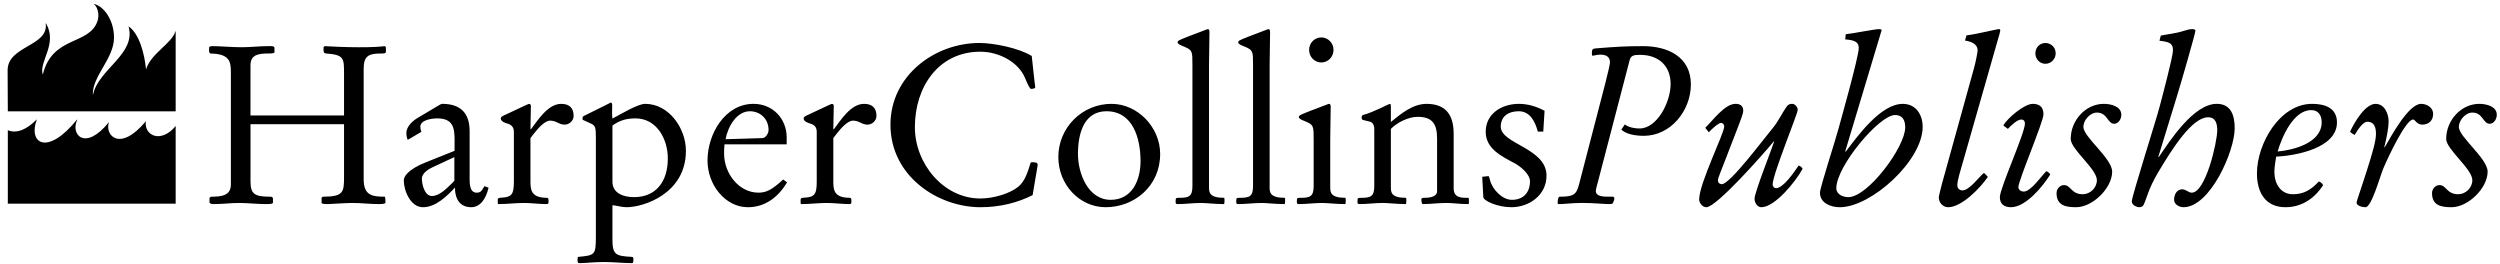
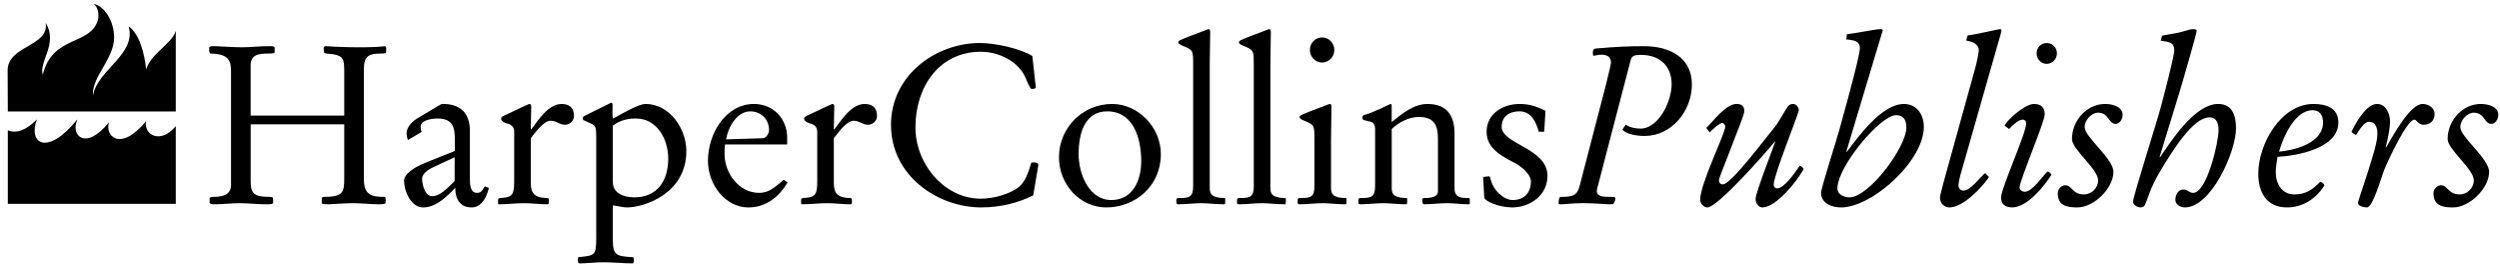
- <svg xmlns="http://www.w3.org/2000/svg" width="218" height="23" viewBox="0 0 218 23">
-   <path d="M8.19.362V.343c.923.213 1.752 1.49 1.752 2.922 0 1.857-1.903 3.367-1.847 4.992h.018c.453-2.225 3.792-3.54 3.095-5.959.942.637 1.395 2.4 1.526 3.753.416-1.393 2.263-2.263 2.566-3.327h.018V9.71H.682L.664 6.13c0-2.15 3.602-2.09 3.32-4.083l.019-.022c1.055 1.782-.603 3.31-.284 4.453h.02c.848-3.405 4.053-2.498 4.772-4.663C8.7 1.213 8.47.556 8.19.362M3.21 10.406c-.85.872-1.736 1.277-2.528.948v6.407h14.636v-6.774c-1.245 1.53-2.753.871-2.603-.387v-.021c-2.281 2.73-3.584 1.201-3.223.1v-.02c-2.076 2.571-3.377 1.064-2.755-.213l-.019-.021c-2.62 3.232-4.281 2.052-3.508 0v-.019zm16.922-4.141c0-.917-.134-1.58-1.806-1.599l-.095-.156v-.332c0-.135.17-.156.323-.156.57 0 1.69.097 2.529.097.76 0 1.52-.097 2.358-.097.397 0 .494 0 .494.215v.313c0 .097-.229.116-.533.116-.781 0-1.56.06-1.56 1.014v4.389H30V6.422c0-1.346 0-1.64-1.54-1.756-.208-.019-.247-.078-.247-.313V4.12l.095-.097c.628.04 1.826.097 3.004.097 1.217 0 1.711-.038 2.263-.097l.076.118v.37c0 .156-.17.156-.457.156-.988 0-1.482.175-1.482 1.308v9.656c0 1.405.74 1.521 1.826 1.521.074 0 .074.294.074.507 0 .078-.074.137-.589.137-.76 0-1.52-.097-2.281-.097-.702 0-1.883.097-2.111.097-.494 0-.589-.04-.589-.116v-.43l.095-.098c1.826 0 1.863-.389 1.863-1.753v-4.566h-8.156v4.935c0 1.111.286 1.384 1.693 1.384.207 0 .265.04.265.216v.291c0 .119-.19.137-.607.137-.78 0-1.561-.097-2.34-.097-.722 0-1.464.097-2.187.097-.133 0-.304 0-.4-.116v-.43l.135-.098c.894 0 1.73-.078 1.73-1.071V6.265zm19.508 5.951c0-1.073-.135-1.893-1.522-1.893-.513 0-1.465.156-1.465.722 0 .138.04.332.095.448l-1.196.704a1.655 1.655 0 0 1-.116-.585c0-.626.61-1.114 1.01-1.346l1.71-1.017c.23-.135.324-.194.4-.194 1.578 0 2.395.782 2.395 2.381v4.135c0 .41 0 1.23.607 1.23.363 0 .44-.156.686-.566l.36.137c-.226.936-.701 1.697-1.519 1.697-1.293 0-1.427-1.23-1.406-1.716-.723.758-1.675 1.716-2.797 1.716-1.101 0-1.672-1.465-1.672-2.341 0-.332.36-.955 1.938-1.58l2.491-.996v-.936zm-.02 1.483l-1.881.877c-.268.119-.952.488-.952.995 0 .529.248 1.521.876 1.521.665 0 1.311-.682 1.787-1.149l.17-.177v-2.067zm6.636 2.028c0 .78 0 1.521 1.445 1.521.114 0 .132.1.132.275 0 .176 0 .273-.152.273-.666 0-1.33-.097-1.996-.097-.723 0-1.482.097-2.205.097-.076 0-.076-.04-.076-.157v-.175c0-.194.037-.216.418-.235.836-.056.988-.35.988-1.405v-4.331c0-.37-.17-.604-.57-.72-.077-.02-.57-.157-.57-.43 0-.118.057-.177.265-.274l1.409-.661c.418-.197.74-.351.799-.351.113 0 .15.116.15.175l-.037 2.007.037.04c.61-.798 1.485-2.222 2.644-2.222.683 0 1.083.33 1.083 1.052 0 .41-.379.76-.778.76-.515 0-.705-.35-1.275-.35-.457 0-1.046.663-1.425 1.152l-.286.37v3.686zm5.704-3.745c0-.858-.04-1.033-.437-1.209l-.686-.313c-.037 0-.037-.04-.037-.137 0-.156.019-.156.153-.232l2.318-1.152c.114.038.114.176.114.273 0 .37-.037.76.02 1.13.626-.33 2.206-1.287 2.852-1.287 2.072 0 3.554 2.126 3.554 4.097 0 3.746-3.706 4.917-5.17 4.917-.418 0-.818-.137-1.236-.175v3.023c0 1.327.324 1.405 1.69 1.483.077 0 .135.057.135.117v.194c0 .118-.037.234-.095.234-.817 0-1.616-.097-2.492-.097-.836 0-1.595.097-2.09.097-.17 0-.191-.078-.191-.272v-.116c0-.06.02-.157.057-.157 1.446-.137 1.54-.156 1.54-1.736v-8.682zm1.445 3.862c0 1.014.97 1.346 1.882 1.346 1.94 0 2.947-1.384 2.947-3.374 0-1.718-.988-3.493-2.815-3.493-.76 0-1.367.156-2.014.626v4.895zm9.773-3.257c-.037.272-.037.545-.037.82 0 1.696 1.272 3.393 3.004 3.393.702 0 1.196-.273 2.148-1.15l.342.252c-.76 1.27-1.901 2.168-3.423 2.168-1.94 0-3.517-1.913-3.517-4.078 0-2.303 1.522-4.936 4.011-4.936 1.693 0 2.892 1.306 2.892 2.926v.605h-5.42zm3.309-.545c.247 0 .531-.372.531-.704 0-.955-.702-1.637-1.635-1.637-1.14 0-1.921 1.345-2.11 2.438l3.214-.097zm6.178 3.685c0 .78 0 1.521 1.446 1.521.113 0 .131.1.131.275 0 .176 0 .273-.15.273-.667 0-1.332-.097-1.997-.097-.723 0-1.483.097-2.206.097-.076 0-.076-.04-.076-.157v-.175c0-.194.04-.216.418-.235.836-.056.988-.35.988-1.405v-4.331c0-.37-.17-.604-.57-.72-.076-.02-.57-.157-.57-.43 0-.118.057-.177.265-.274l1.409-.661c.418-.197.741-.351.799-.351.113 0 .152.116.152.175l-.039 2.007.04.04c.607-.798 1.482-2.222 2.641-2.222.684 0 1.083.33 1.083 1.052 0 .41-.378.76-.778.76-.515 0-.704-.35-1.275-.35-.457 0-1.046.663-1.425 1.152l-.286.37v3.686zm17.379 1.288c-1.275.645-2.815 1.054-4.545 1.054-3.725 0-7.852-2.713-7.852-7.198 0-4.272 3.86-7.123 7.757-7.123 1.275 0 3.462.45 4.564 1.133l.247 2.263c.018.156.057.37.057.466 0 .138-.304.138-.38.138-.077 0-.248-.313-.513-.955-.552-1.346-2.226-2.284-3.898-2.284-3.633 0-5.704 3.064-5.704 6.575 0 3.199 2.51 6.225 5.704 6.225 1.122 0 2.565-.41 3.327-1.036.59-.488.836-1.364 1.065-2.087.018-.038.132-.038.229-.038.152 0 .436.019.378.291l-.436 2.576zm6.882-7.959c2.264 0 4.24 2.028 4.24 4.37 0 2.81-2.263 4.643-4.752 4.643-2.3 0-4.127-1.99-4.127-4.371a4.63 4.63 0 0 1 4.64-4.642m-.437.644c-1.921 0-2.492 1.853-2.492 3.725 0 1.718.894 4 2.852 4 1.864 0 2.605-1.699 2.605-3.374 0-1.953-.646-4.35-2.965-4.35m8.936 6.612c0 .429 0 .936 1.311.936.04 0 .04.119.04.273 0 .177-.019.274-.058.274-.741 0-1.58-.097-1.977-.097-.686 0-1.37.097-2.055.097-.132 0-.171-.059-.171-.137v-.175c0-.235.058-.235.326-.235.836 0 1.138-.116 1.138-1.033V5.681c0-1.23 0-1.308-.741-1.62-.284-.117-.552-.214-.552-.37 0-.157.192-.216.97-.526l1.388-.529c.039-.019.228-.097.286-.097.134 0 .134.194.134.313 0 .936-.04 1.893-.04 2.83v10.631zm5.285 0c0 .429 0 .936 1.312.936.04 0 .04.119.04.273 0 .177-.022.274-.058.274-.742 0-1.578-.097-1.98-.097-.683 0-1.367.097-2.053.097-.131 0-.17-.059-.17-.137v-.175c0-.235.057-.235.323-.235.838 0 1.14-.116 1.14-1.033V5.681c0-1.23 0-1.308-.74-1.62-.285-.117-.553-.214-.553-.37 0-.157.192-.216.97-.526l1.388-.529c.04-.019.229-.097.287-.097.134 0 .134.194.134.313 0 .936-.04 1.893-.04 2.83v10.631zm5.286 0c0 .429 0 .936 1.312.936.039 0 .039.119.039.273 0 .177-.019.274-.058.274-.741 0-1.58-.097-1.977-.097-.686 0-1.37.097-2.055.097-.132 0-.17-.059-.17-.137v-.175c0-.235.057-.235.325-.235.836 0 1.138-.116 1.138-1.033v-4.019c0-1.23 0-1.308-.741-1.62-.284-.117-.552-.214-.552-.37s.192-.216.97-.528l1.388-.527c.04-.018.228-.097.286-.097.134 0 .134.195.134.313 0 .936-.04 1.893-.04 2.83v4.115zm-.78-13.051c.59 0 1.066.488 1.066 1.092 0 .604-.475 1.093-1.067 1.093-.586 0-1.062-.489-1.062-1.093s.476-1.092 1.062-1.092zm4.621 7.998c0-.372-.171-.604-.36-.644l-.628-.157c-.058-.019-.116-.078-.116-.213 0-.06.02-.194.116-.216.951-.253 2.242-.973 2.357-.973.077 0 .077.154.077.232v1.346c.893-.72 1.9-1.578 3.117-1.578 1.654 0 2.358.954 2.358 2.594v4.758c0 .841.628.841 1.256.841.037 0 .074.038.074.135v.353c0 .038-.037.057-.095.057-.76 0-1.254-.097-1.882-.097-.686 0-1.35.097-2.034.097-.134 0-.134-.35-.134-.429 0-.059.076-.116.192-.116.304 0 1.177 0 1.177-.585V12.08c0-1.21-.36-1.893-1.692-1.893-.8 0-1.786.488-2.337 1.052v5.073c0 .431 0 .938 1.311.938.037 0 .037.116.037.273 0 .175-.018.272-.055.272-.742 0-1.58-.097-1.98-.097-.683 0-1.366.097-2.052.097-.134 0-.171-.057-.171-.137v-.176c0-.232.058-.232.323-.232.836 0 1.14-.118 1.14-1.035V11.26zm14.735.215h-.475c-.23-.858-.666-1.775-1.672-1.775-.876 0-1.56.429-1.56 1.346 0 .76 1.008 1.227 1.996 1.794 1.007.585 1.995 1.27 1.995 2.478 0 1.697-1.52 2.751-3.06 2.751-1.235 0-2.434-.566-2.452-.879l-.095-1.775.55-.059c.076.1.095.235.134.372.21.799 1.064 1.697 1.9 1.697.973 0 1.58-.605 1.58-1.619 0-.644-.875-1.327-1.351-1.58-1.102-.585-2.51-1.249-2.51-2.732 0-1.619 1.445-2.438 2.891-2.438.76 0 1.522.215 2.242.604l-.113 1.815zm5.4-4.175c.229-.898.418-1.718.418-1.853 0-.526-.378-.683-.836-.683-.304 0-.61.097-.665.097-.057 0-.078-.059-.078-.234 0-.313.058-.391.362-.41 1.712-.138 2.587-.194 4.109-.194 2.129 0 4.161.917 4.161 3.336 0 2.3-1.767 4.485-4.106 4.485-.817 0-1.596-.175-1.958-.545l.305-.45c.247.197.702.353 1.293.353 1.522 0 2.7-2.303 2.7-3.865 0-1.618-1.065-2.554-2.663-2.554-.57 0-.8.06-.912.47l-2.776 10.65c-.037.138-.171.604-.171.742 0 .488.607.507 1.178.507h.265c.116 0 .173.038.173.175 0 .116-.076.254-.134.391-.039.078-.228.078-.36.078-.344 0-1.37-.1-2.32-.1-.894 0-1.77.12-2.035.1-.076 0-.095-.04-.095-.118 0-.273.058-.526.171-.526 1.18 0 1.464-.156 1.693-1.073l2.281-8.78zm8.727 3.843c.647-.623 1.693-2.088 2.644-2.088.379 0 .665.157.665.605 0 .274-.286.938-.362 1.17l-1.236 3.201c-.323.84-.607 1.503-.607 1.678 0 .194.113.35.342.35.722 0 3.764-4.096 4.41-4.857.476-.547.836-1.348 1.275-1.952.113-.154.284-.195.455-.195.247 0 .476.294.476.526 0 .334-2.187 5.64-2.187 6.498 0 .215.17.331.286.331.647 0 1.578-1.386 1.977-1.971.113 0 .342.197.342.294-.57 1.054-2.395 3.336-3.593 3.336-.324 0-.59-.35-.59-.742 0-.545 1.465-4.232 1.712-4.992h-.04c-.78.955-4.98 5.734-5.874 5.734-.324 0-.628-.35-.628-.682 0-1.387 2.186-5.756 2.186-6.36 0-.197-.17-.313-.265-.313-.247 0-.894.604-1.083.82l-.305-.391zm12.206 2.048l.04.04c1.101-1.464 3.08-4.174 4.98-4.174 1.102 0 1.73.895 1.73 2.007 0 2.947-4.486 7.006-7.225 7.006-.742 0-1.73-.332-1.73-1.27 0-.448 1.406-4.741 1.617-5.578.094-.372 1.766-6.243 1.766-7.044 0-.567-.455-.683-1.178-.742l.04-.448c.796-.097 2.547-.448 2.889-.448.094 0 .21 0 .247.079l-3.176 10.572zm4.337-3.16c-1.37 0-5.117 4.468-5.117 6.38 0 .545.591.78 1.046.78 1.711 0 4.963-4.37 4.963-6.087 0-.742-.324-1.074-.892-1.074zm6.882-4.058c.153-.526.323-1.443.323-1.561 0-.623-.628-.799-1.103-.877l.133-.45c.952-.116 2.624-.545 2.834-.545.076 0 .113.038.113.116 0 .078-.095.429-.305 1.133l-2.926 10.24c-.247.86-.515 1.697-.515 2.128 0 .254.19.448.44.448.588 0 1.387-1.092 1.842-1.502h.076l.284.294v.057c-.644.936-2.26 2.616-3.44 2.616-.437 0-.818-.372-.818-.86 0-.098.115-.545.266-1.15l2.796-10.087zm2.567 4.975c.323-.625 1.806-1.874 2.547-1.893.628 0 .952.294.952.917 0 .645-2.187 5.756-2.187 6.34 0 .217.189.392.475.392.608 0 1.522-1.346 1.959-1.775.076 0 .341.213.341.292-.646 1.033-2.129 2.848-3.422 2.848-.57 0-.97-.254-.97-.88 0-.779 2.187-5.577 2.187-6.416 0-.216-.113-.35-.323-.35-.324 0-.876.485-1.16.817l-.4-.292zm3.67-7.198c.494 0 .893.388.893.898 0 .505-.4.914-.894.914s-.875-.41-.875-.914c0-.51.381-.898.875-.898zm5.095 5.306c.57 0 1.522.194 1.522.955 0 .41-.286.782-.61.782-.607 0-.588-.977-1.521-.977-.608 0-1.178.683-1.178 1.25 0 .876 2.51 2.75 2.51 3.9 0 1.445-1.711 3.103-3.138 3.103-.894 0-1.711-.137-1.711-1.23 0-.39.323-.7.646-.7.61 0 .628.798 1.635.798.647 0 1.236-.548 1.236-1.228 0-.976-2.282-2.694-2.282-3.592 0-1.618 1.293-3.061 2.891-3.061m4.753 4.604l.037.037c.99-1.462 3.044-4.642 5.058-4.642 1.256 0 1.56 1.036 1.56 2.128 0 2.01-2.15 6.886-4.468 6.886-.342 0-.817-.235-.817-.642 0-.47.247-.92.704-.92.15 0 .284.06.418.138.132.078.266.156.418.156 1.217 0 2.224-4.429 2.224-5.443 0-.566-.134-1.132-.8-1.132-1.387 0-3.135 2.75-4.352 4.8-.857 1.443-.989 2.26-1.275 2.848-.076.154-.247.195-.4.195-.17 0-.625-.176-.625-.507 0-.45 2.147-7.14 2.45-8.35.155-.586 1.143-4.292 1.143-4.82 0-.642-.342-.74-1.18-.839l.115-.448c.665-.137 1.349-.196 1.996-.41.247-.078.494-.156.74-.156.096 0 .285.019.285.137 0 .214-1.291 4.683-1.577 5.6l-1.654 5.383zm13.405-4.604c1.083 0 2.168.332 2.168 1.618 0 2.263-3.632 2.908-5.304 2.986-.058.448-.153.879-.153 1.327 0 1.014.532 1.95 1.615 1.95.97 0 1.58-.391 2.263-1.112.097.02.323.157.362.332-.762 1.19-1.903 1.912-3.27 1.912-1.769 0-2.491-1.308-2.491-2.947 0-2.574 1.976-6.066 4.81-6.066m-.076.545c-1.54 0-2.547 2.303-2.929 3.61 1.33-.118 3.84-.722 3.84-2.556 0-.585-.283-1.054-.911-1.054m6.749.996c0 .507-.152 1.327-.38 2.244h.039c.665-1.152 2.11-3.784 3.175-3.784.494 0 1.046.31 1.046.876 0 .586-.381.936-.97.936a.7.7 0 0 1-.457-.194c-.134-.119-.229-.254-.323-.254-.629 0-2.167 3.258-2.587 4.254-.284.663-1.025 3.395-1.559 3.395-.247 0-.778-.118-.778-.39 0-.157.476-1.465.97-3.046.36-1.151.72-2.3.72-2.945 0-.45-.073-1.073-.76-1.073-.38 0-.856.741-1.1 1.151a1.621 1.621 0 0 1-.4-.272c.36-.801 1.311-2.438 2.224-2.438.817 0 1.14.917 1.14 1.54m7.91-1.541c.57 0 1.522.194 1.522.955 0 .41-.286.782-.61.782-.607 0-.589-.977-1.522-.977-.607 0-1.177.683-1.177 1.25 0 .876 2.51 2.75 2.51 3.9 0 1.445-1.711 3.103-3.139 3.103-.893 0-1.71-.137-1.71-1.23 0-.39.323-.7.646-.7.61 0 .628.798 1.635.798.647 0 1.235-.548 1.235-1.228 0-.976-2.281-2.694-2.281-3.592 0-1.618 1.293-3.061 2.891-3.061" fill-rule="evenodd" />
+ <svg xmlns="http://www.w3.org/2000/svg" version="1.1" width="303" height="32" viewBox="0 0 303 32">
+   <path d="M11.395 0.504v-0.026c1.284 0.296 2.438 2.073 2.438 4.065 0 2.584-2.648 4.685-2.57 6.945h0.025c0.63-3.096 5.276-4.925 4.306-8.291 1.311 0.886 1.941 3.339 2.123 5.222 0.579-1.938 3.149-3.149 3.57-4.629h0.025v9.72h-20.363l-0.025-4.981c0-2.991 5.011-2.908 4.619-5.681l0.026-0.031c1.468 2.479-0.839 4.605-0.395 6.195h0.028c1.18-4.737 5.639-3.475 6.639-6.488 0.263-0.838-0.057-1.752-0.447-2.022zM4.466 14.478c-1.183 1.213-2.415 1.777-3.517 1.319v8.914h20.363v-9.425c-1.732 2.129-3.83 1.212-3.622-0.538v-0.029c-3.174 3.798-4.986 1.671-4.484 0.139v-0.028c-2.888 3.577-4.698 1.48-3.833-0.296l-0.026-0.029c-3.645 4.497-5.956 2.855-4.881 0v-0.026zM28.010 8.717c0-1.276-0.186-2.198-2.513-2.225l-0.132-0.217v-0.462c0-0.188 0.237-0.217 0.449-0.217 0.793 0 2.351 0.135 3.519 0.135 1.057 0 2.115-0.135 3.281-0.135 0.552 0 0.687 0 0.687 0.299v0.435c0 0.135-0.319 0.161-0.742 0.161-1.087 0-2.17 0.083-2.17 1.411v6.106h11.35v-5.074c0-1.873 0-2.282-2.143-2.443-0.289-0.026-0.344-0.109-0.344-0.435v-0.324l0.132-0.135c0.874 0.056 2.541 0.135 4.179 0.135 1.693 0 2.381-0.053 3.149-0.135l0.106 0.164v0.515c0 0.217-0.237 0.217-0.636 0.217-1.375 0-2.062 0.243-2.062 1.82v13.434c0 1.955 1.030 2.116 2.541 2.116 0.103 0 0.103 0.409 0.103 0.705 0 0.109-0.103 0.191-0.819 0.191-1.057 0-2.115-0.135-3.174-0.135-0.977 0-2.62 0.135-2.937 0.135-0.687 0-0.819-0.056-0.819-0.161v-0.598l0.132-0.136c2.541 0 2.592-0.541 2.592-2.439v-6.353h-11.347v6.866c0 1.546 0.398 1.926 2.355 1.926 0.288 0 0.369 0.056 0.369 0.301v0.405c0 0.166-0.264 0.191-0.845 0.191-1.085 0-2.172-0.135-3.256-0.135-1.005 0-2.037 0.135-3.043 0.135-0.185 0-0.423 0-0.557-0.161v-0.598l0.188-0.136c1.244 0 2.407-0.109 2.407-1.49v-13.657zM55.151 16.996c0-1.493-0.188-2.634-2.118-2.634-0.714 0-2.038 0.217-2.038 1.005 0 0.192 0.056 0.462 0.132 0.623l-1.664 0.979c-0.098-0.241-0.157-0.52-0.161-0.812l-0-0.002c0-0.871 0.849-1.55 1.405-1.873l2.379-1.415c0.32-0.188 0.451-0.27 0.557-0.27 2.195 0 3.332 1.088 3.332 3.313v5.753c0 0.57 0 1.711 0.845 1.711 0.505 0 0.612-0.217 0.954-0.787l0.501 0.191c-0.314 1.302-0.975 2.361-2.113 2.361-1.799 0-1.985-1.711-1.956-2.387-1.006 1.055-2.33 2.387-3.891 2.387-1.532 0-2.326-2.038-2.326-3.257 0-0.462 0.501-1.329 2.696-2.198l3.466-1.386v-1.302zM55.123 19.059l-2.617 1.22c-0.373 0.166-1.325 0.679-1.325 1.384 0 0.736 0.345 2.116 1.219 2.116 0.925 0 1.824-0.949 2.486-1.599l0.237-0.246v-2.876zM64.356 21.881c0 1.085 0 2.116 2.010 2.116 0.159 0 0.184 0.139 0.184 0.383 0 0.245 0 0.38-0.211 0.38-0.927 0-1.85-0.135-2.777-0.135-1.006 0-2.062 0.135-3.068 0.135-0.106 0-0.106-0.056-0.106-0.218v-0.243c0-0.27 0.051-0.301 0.582-0.327 1.163-0.078 1.375-0.487 1.375-1.955v-6.026c0-0.515-0.237-0.84-0.793-1.002-0.107-0.028-0.793-0.218-0.793-0.598 0-0.164 0.079-0.246 0.369-0.381l1.96-0.92c0.582-0.274 1.030-0.488 1.112-0.488 0.157 0 0.209 0.161 0.209 0.243l-0.051 2.792 0.051 0.056c0.849-1.11 2.066-3.091 3.679-3.091 0.95 0 1.507 0.459 1.507 1.464 0 0.57-0.527 1.057-1.082 1.057-0.717 0-0.981-0.487-1.774-0.487-0.636 0-1.455 0.922-1.983 1.603l-0.398 0.515v5.128zM72.292 16.671c0-1.194-0.056-1.437-0.608-1.682l-0.954-0.435c-0.051 0-0.051-0.056-0.051-0.191 0-0.217 0.026-0.217 0.213-0.323l3.225-1.603c0.159 0.053 0.159 0.245 0.159 0.38 0 0.515-0.051 1.057 0.028 1.572 0.871-0.459 3.069-1.791 3.968-1.791 2.883 0 4.945 2.958 4.945 5.7 0 5.212-5.156 6.841-7.193 6.841-0.582 0-1.138-0.191-1.72-0.243v4.206c0 1.846 0.451 1.955 2.351 2.063 0.107 0 0.188 0.079 0.188 0.163v0.27c0 0.164-0.051 0.326-0.132 0.326-1.137 0-2.248-0.135-3.467-0.135-1.163 0-2.219 0.135-2.908 0.135-0.237 0-0.266-0.109-0.266-0.378v-0.161c0-0.083 0.028-0.218 0.079-0.218 2.012-0.191 2.143-0.217 2.143-2.415v-12.079zM74.303 22.044c0 1.411 1.35 1.873 2.618 1.873 2.699 0 4.1-1.926 4.1-4.694 0-2.39-1.375-4.86-3.917-4.86-1.057 0-1.902 0.217-2.802 0.871v6.81zM87.9 17.512c-0.051 0.378-0.051 0.758-0.051 1.141 0 2.36 1.77 4.721 4.179 4.721 0.977 0 1.664-0.38 2.989-1.6l0.476 0.351c-1.057 1.767-2.645 3.016-4.762 3.016-2.699 0-4.893-2.662-4.893-5.674 0-3.204 2.118-6.867 5.581-6.867 2.355 0 4.024 1.817 4.024 4.071v0.842h-7.541zM92.504 16.754c0.344 0 0.739-0.518 0.739-0.979 0-1.329-0.977-2.278-2.275-2.278-1.586 0-2.673 1.871-2.936 3.392l4.472-0.135zM101.099 21.881c0 1.085 0 2.116 2.012 2.116 0.157 0 0.182 0.139 0.182 0.383 0 0.245 0 0.38-0.209 0.38-0.928 0-1.853-0.135-2.778-0.135-1.006 0-2.063 0.135-3.069 0.135-0.106 0-0.106-0.056-0.106-0.218v-0.243c0-0.27 0.056-0.301 0.582-0.327 1.163-0.078 1.375-0.487 1.375-1.955v-6.026c0-0.515-0.237-0.84-0.793-1.002-0.106-0.028-0.793-0.218-0.793-0.598 0-0.164 0.079-0.246 0.369-0.381l1.96-0.92c0.582-0.274 1.031-0.488 1.112-0.488 0.157 0 0.211 0.161 0.211 0.243l-0.054 2.792 0.056 0.056c0.845-1.11 2.062-3.091 3.674-3.091 0.952 0 1.507 0.459 1.507 1.464 0 0.57-0.526 1.057-1.082 1.057-0.717 0-0.979-0.487-1.774-0.487-0.636 0-1.455 0.922-1.983 1.603l-0.398 0.515v5.128zM125.279 23.673c-1.774 0.897-3.917 1.466-6.323 1.466-5.183 0-10.925-3.775-10.925-10.015 0-5.944 5.37-9.91 10.792-9.91 1.774 0 4.817 0.626 6.35 1.576l0.344 3.149c0.025 0.217 0.079 0.515 0.079 0.648 0 0.192-0.423 0.192-0.529 0.192-0.107 0-0.345-0.435-0.714-1.329-0.768-1.873-3.097-3.178-5.423-3.178-5.055 0-7.936 4.263-7.936 9.148 0 4.451 3.492 8.661 7.936 8.661 1.561 0 3.569-0.57 4.629-1.441 0.821-0.679 1.163-1.898 1.482-2.904 0.025-0.053 0.184-0.053 0.319-0.053 0.211 0 0.607 0.026 0.526 0.405l-0.607 3.584zM134.854 12.6c3.15 0 5.899 2.822 5.899 6.080 0 3.91-3.149 6.46-6.611 6.46-3.2 0-5.742-2.769-5.742-6.081 0-0.005-0-0.011-0-0.017 0-3.558 2.884-6.442 6.442-6.442 0.005 0 0.010 0 0.015 0h-0.001zM134.247 13.496c-2.673 0-3.467 2.578-3.467 5.183 0 2.39 1.244 5.565 3.968 5.565 2.593 0 3.624-2.364 3.624-4.694 0-2.717-0.899-6.052-4.125-6.052zM146.68 22.696c0 0.597 0 1.302 1.824 1.302 0.056 0 0.056 0.166 0.056 0.38 0 0.246-0.026 0.381-0.081 0.381-1.031 0-2.198-0.135-2.751-0.135-0.954 0-1.906 0.135-2.859 0.135-0.184 0-0.238-0.082-0.238-0.191v-0.243c0-0.327 0.081-0.327 0.454-0.327 1.163 0 1.583-0.161 1.583-1.437v-14.657c0-1.711 0-1.82-1.031-2.254-0.395-0.163-0.768-0.298-0.768-0.515 0-0.218 0.267-0.301 1.35-0.732l1.931-0.736c0.054-0.026 0.317-0.135 0.398-0.135 0.186 0 0.186 0.27 0.186 0.435 0 1.302-0.056 2.634-0.056 3.937v14.791zM154.033 22.696c0 0.597 0 1.302 1.825 1.302 0.056 0 0.056 0.166 0.056 0.38 0 0.246-0.031 0.381-0.081 0.381-1.032 0-2.195-0.135-2.755-0.135-0.95 0-1.902 0.135-2.856 0.135-0.182 0-0.237-0.082-0.237-0.191v-0.243c0-0.327 0.079-0.327 0.449-0.327 1.166 0 1.586-0.161 1.586-1.437v-14.657c0-1.711 0-1.82-1.030-2.254-0.397-0.163-0.769-0.298-0.769-0.515 0-0.218 0.267-0.301 1.35-0.732l1.931-0.736c0.056-0.026 0.319-0.135 0.399-0.135 0.186 0 0.186 0.27 0.186 0.435 0 1.302-0.056 2.634-0.056 3.937v14.791zM161.387 22.696c0 0.597 0 1.302 1.825 1.302 0.054 0 0.054 0.166 0.054 0.38 0 0.246-0.026 0.381-0.081 0.381-1.031 0-2.198-0.135-2.751-0.135-0.954 0-1.906 0.135-2.859 0.135-0.184 0-0.237-0.082-0.237-0.191v-0.243c0-0.327 0.079-0.327 0.452-0.327 1.163 0 1.583-0.161 1.583-1.437v-5.592c0-1.711 0-1.82-1.031-2.254-0.395-0.163-0.768-0.298-0.768-0.515s0.267-0.301 1.35-0.735l1.931-0.733c0.056-0.025 0.317-0.135 0.398-0.135 0.186 0 0.186 0.271 0.186 0.435 0 1.302-0.056 2.634-0.056 3.937v5.725zM160.302 4.538c0.821 0 1.483 0.679 1.483 1.519s-0.661 1.521-1.485 1.521c-0.815 0-1.478-0.68-1.478-1.521s0.662-1.519 1.478-1.519zM166.731 15.666c0-0.518-0.238-0.84-0.501-0.896l-0.874-0.218c-0.081-0.026-0.161-0.109-0.161-0.296 0-0.083 0.028-0.27 0.161-0.301 1.323-0.352 3.119-1.354 3.279-1.354 0.107 0 0.107 0.214 0.107 0.323v1.873c1.242-1.002 2.643-2.195 4.337-2.195 2.301 0 3.281 1.327 3.281 3.609v6.62c0 1.17 0.874 1.17 1.747 1.17 0.051 0 0.103 0.053 0.103 0.188v0.491c0 0.053-0.051 0.079-0.132 0.079-1.057 0-1.745-0.135-2.618-0.135-0.954 0-1.878 0.135-2.83 0.135-0.186 0-0.186-0.487-0.186-0.597 0-0.082 0.106-0.161 0.267-0.161 0.423 0 1.638 0 1.638-0.814v-6.379c0-1.683-0.501-2.634-2.354-2.634-1.113 0-2.485 0.679-3.251 1.464v7.058c0 0.6 0 1.305 1.824 1.305 0.051 0 0.051 0.161 0.051 0.38 0 0.243-0.025 0.378-0.077 0.378-1.032 0-2.198-0.135-2.755-0.135-0.95 0-1.901 0.135-2.855 0.135-0.186 0-0.238-0.079-0.238-0.191v-0.245c0-0.323 0.081-0.323 0.449-0.323 1.163 0 1.586-0.164 1.586-1.44v-6.894zM187.232 15.965h-0.661c-0.32-1.194-0.927-2.47-2.326-2.47-1.219 0-2.17 0.597-2.17 1.873 0 1.057 1.402 1.707 2.777 2.496 1.401 0.814 2.776 1.767 2.776 3.448 0 2.361-2.115 3.827-4.257 3.827-1.718 0-3.386-0.787-3.411-1.223l-0.132-2.47 0.765-0.082c0.106 0.139 0.132 0.327 0.186 0.518 0.292 1.112 1.48 2.361 2.643 2.361 1.354 0 2.198-0.842 2.198-2.253 0-0.896-1.217-1.846-1.88-2.198-1.533-0.814-3.492-1.738-3.492-3.801 0-2.253 2.010-3.392 4.022-3.392 1.057 0 2.118 0.299 3.119 0.84l-0.157 2.525zM194.745 10.157c0.319-1.249 0.582-2.39 0.582-2.578 0-0.732-0.526-0.95-1.163-0.95-0.423 0-0.849 0.135-0.925 0.135-0.079 0-0.109-0.082-0.109-0.326 0-0.435 0.081-0.544 0.504-0.57 2.382-0.192 3.599-0.27 5.717-0.27 2.962 0 5.789 1.276 5.789 4.641 0 3.2-2.458 6.24-5.713 6.24-1.137 0-2.221-0.243-2.724-0.758l0.424-0.626c0.344 0.274 0.977 0.491 1.799 0.491 2.118 0 3.757-3.204 3.757-5.377 0-2.251-1.482-3.553-3.705-3.553-0.793 0-1.113 0.083-1.269 0.654l-3.862 14.817c-0.051 0.192-0.238 0.84-0.238 1.032 0 0.679 0.845 0.705 1.639 0.705h0.369c0.161 0 0.241 0.053 0.241 0.243 0 0.161-0.106 0.353-0.186 0.544-0.054 0.109-0.317 0.109-0.501 0.109-0.479 0-1.906-0.139-3.228-0.139-1.244 0-2.463 0.167-2.831 0.139-0.106 0-0.132-0.056-0.132-0.164 0-0.38 0.081-0.732 0.238-0.732 1.642 0 2.037-0.217 2.355-1.493l3.174-12.216zM206.887 15.503c0.9-0.867 2.355-2.905 3.679-2.905 0.527 0 0.925 0.218 0.925 0.842 0 0.381-0.398 1.305-0.504 1.628l-1.72 4.454c-0.449 1.169-0.845 2.091-0.845 2.335 0 0.27 0.157 0.487 0.476 0.487 1.005 0 5.237-5.699 6.136-6.758 0.662-0.761 1.163-1.875 1.774-2.716 0.157-0.214 0.395-0.271 0.633-0.271 0.344 0 0.662 0.409 0.662 0.732 0 0.465-3.043 7.847-3.043 9.041 0 0.299 0.237 0.461 0.398 0.461 0.9 0 2.195-1.928 2.751-2.742 0.157 0 0.476 0.274 0.476 0.409-0.793 1.466-3.332 4.641-4.999 4.641-0.451 0-0.821-0.487-0.821-1.032 0-0.758 2.038-5.888 2.382-6.945h-0.056c-1.085 1.329-6.929 7.978-8.173 7.978-0.451 0-0.874-0.487-0.874-0.949 0-1.93 3.041-8.008 3.041-8.849 0-0.274-0.237-0.435-0.369-0.435-0.344 0-1.244 0.84-1.507 1.141l-0.424-0.544zM223.869 18.353l0.056 0.056c1.532-2.037 4.285-5.807 6.929-5.807 1.533 0 2.407 1.245 2.407 2.792 0 4.1-6.241 9.747-10.052 9.747-1.032 0-2.407-0.462-2.407-1.767 0-0.623 1.956-6.596 2.25-7.761 0.131-0.518 2.457-8.686 2.457-9.8 0-0.789-0.633-0.95-1.639-1.032l0.056-0.623c1.107-0.135 3.544-0.623 4.019-0.623 0.131 0 0.292 0 0.344 0.11l-4.419 14.709zM229.903 13.956c-1.906 0-7.119 6.216-7.119 8.877 0 0.758 0.822 1.085 1.455 1.085 2.381 0 6.905-6.080 6.905-8.469 0-1.032-0.451-1.494-1.241-1.494zM239.478 8.31c0.213-0.732 0.449-2.008 0.449-2.172 0-0.867-0.874-1.112-1.535-1.22l0.185-0.626c1.325-0.161 3.651-0.758 3.943-0.758 0.106 0 0.157 0.053 0.157 0.161s-0.132 0.597-0.424 1.576l-4.071 14.247c-0.344 1.197-0.717 2.361-0.717 2.961 0 0.353 0.264 0.623 0.612 0.623 0.818 0 1.93-1.519 2.563-2.090h0.106l0.395 0.409v0.079c-0.896 1.302-3.144 3.64-4.786 3.64-0.608 0-1.138-0.518-1.138-1.197 0-0.136 0.16-0.758 0.37-1.6l3.89-14.034zM243.050 15.232c0.449-0.87 2.513-2.607 3.544-2.634 0.874 0 1.325 0.409 1.325 1.276 0 0.897-3.043 8.008-3.043 8.821 0 0.302 0.263 0.545 0.661 0.545 0.846 0 2.118-1.873 2.726-2.47 0.106 0 0.474 0.296 0.474 0.406-0.899 1.437-2.962 3.962-4.761 3.962-0.793 0-1.35-0.353-1.35-1.224 0-1.084 3.043-7.759 3.043-8.927 0-0.301-0.157-0.487-0.449-0.487-0.451 0-1.219 0.675-1.614 1.137l-0.557-0.406zM248.156 5.217c0.687 0 1.242 0.54 1.242 1.249 0 0.703-0.557 1.272-1.244 1.272s-1.217-0.57-1.217-1.272c0-0.71 0.53-1.249 1.217-1.249zM255.245 12.6c0.793 0 2.118 0.27 2.118 1.329 0 0.57-0.398 1.088-0.849 1.088-0.845 0-0.818-1.359-2.116-1.359-0.846 0-1.639 0.95-1.639 1.739 0 1.219 3.492 3.826 3.492 5.426 0 2.010-2.381 4.317-4.366 4.317-1.244 0-2.381-0.191-2.381-1.711 0-0.543 0.449-0.974 0.899-0.974 0.849 0 0.874 1.11 2.275 1.11 0.9 0 1.72-0.762 1.72-1.709 0-1.358-3.175-3.748-3.175-4.998 0-2.251 1.799-4.259 4.022-4.259zM261.857 19.005l0.051 0.051c1.377-2.034 4.235-6.458 7.037-6.458 1.747 0 2.17 1.441 2.17 2.961 0 2.797-2.991 9.581-6.216 9.581-0.476 0-1.137-0.327-1.137-0.893 0-0.654 0.344-1.28 0.979-1.28 0.209 0 0.395 0.083 0.582 0.192 0.184 0.109 0.37 0.217 0.582 0.217 1.693 0 3.094-6.162 3.094-7.573 0-0.787-0.186-1.575-1.113-1.575-1.93 0-4.362 3.826-6.055 6.678-1.192 2.008-1.376 3.144-1.774 3.962-0.106 0.214-0.344 0.271-0.557 0.271-0.237 0-0.87-0.245-0.87-0.705 0-0.626 2.987-9.934 3.409-11.617 0.216-0.815 1.59-5.971 1.59-6.706 0-0.893-0.476-1.030-1.642-1.167l0.16-0.623c0.925-0.191 1.877-0.273 2.777-0.57 0.344-0.109 0.687-0.217 1.030-0.217 0.134 0 0.397 0.026 0.397 0.191 0 0.298-1.796 6.515-2.194 7.791l-2.301 7.489zM280.508 12.6c1.507 0 3.016 0.462 3.016 2.251 0 3.149-5.053 4.046-7.379 4.154-0.081 0.623-0.213 1.223-0.213 1.846 0 1.411 0.74 2.713 2.247 2.713 1.35 0 2.198-0.544 3.149-1.547 0.135 0.028 0.449 0.218 0.504 0.462-1.060 1.656-2.648 2.66-4.55 2.66-2.461 0-3.466-1.82-3.466-4.1 0-3.581 2.749-8.44 6.692-8.44zM280.402 13.358c-2.143 0-3.544 3.204-4.075 5.023 1.85-0.164 5.343-1.005 5.343-3.556 0-0.814-0.394-1.466-1.267-1.466zM289.792 14.744c0 0.705-0.211 1.846-0.529 3.122h0.054c0.925-1.603 2.936-5.265 4.417-5.265 0.687 0 1.455 0.431 1.455 1.219 0 0.815-0.53 1.302-1.35 1.302-0.248-0.010-0.47-0.111-0.636-0.27l0 0c-0.186-0.166-0.319-0.353-0.449-0.353-0.875 0-3.015 4.533-3.599 5.919-0.395 0.922-1.426 4.723-2.169 4.723-0.344 0-1.082-0.164-1.082-0.543 0-0.218 0.662-2.038 1.35-4.238 0.501-1.601 1.002-3.2 1.002-4.097 0-0.626-0.102-1.493-1.057-1.493-0.529 0-1.191 1.031-1.53 1.601-0.213-0.104-0.397-0.23-0.558-0.38l0.001 0.001c0.501-1.114 1.824-3.392 3.094-3.392 1.137 0 1.586 1.276 1.586 2.143zM300.797 12.6c0.793 0 2.118 0.27 2.118 1.329 0 0.57-0.398 1.088-0.849 1.088-0.845 0-0.819-1.359-2.118-1.359-0.845 0-1.638 0.95-1.638 1.739 0 1.219 3.492 3.826 3.492 5.426 0 2.010-2.381 4.317-4.367 4.317-1.242 0-2.379-0.191-2.379-1.711 0-0.543 0.449-0.974 0.899-0.974 0.849 0 0.874 1.11 2.275 1.11 0.9 0 1.718-0.762 1.718-1.709 0-1.358-3.174-3.748-3.174-4.998 0-2.251 1.799-4.259 4.022-4.259z" />
</svg>
